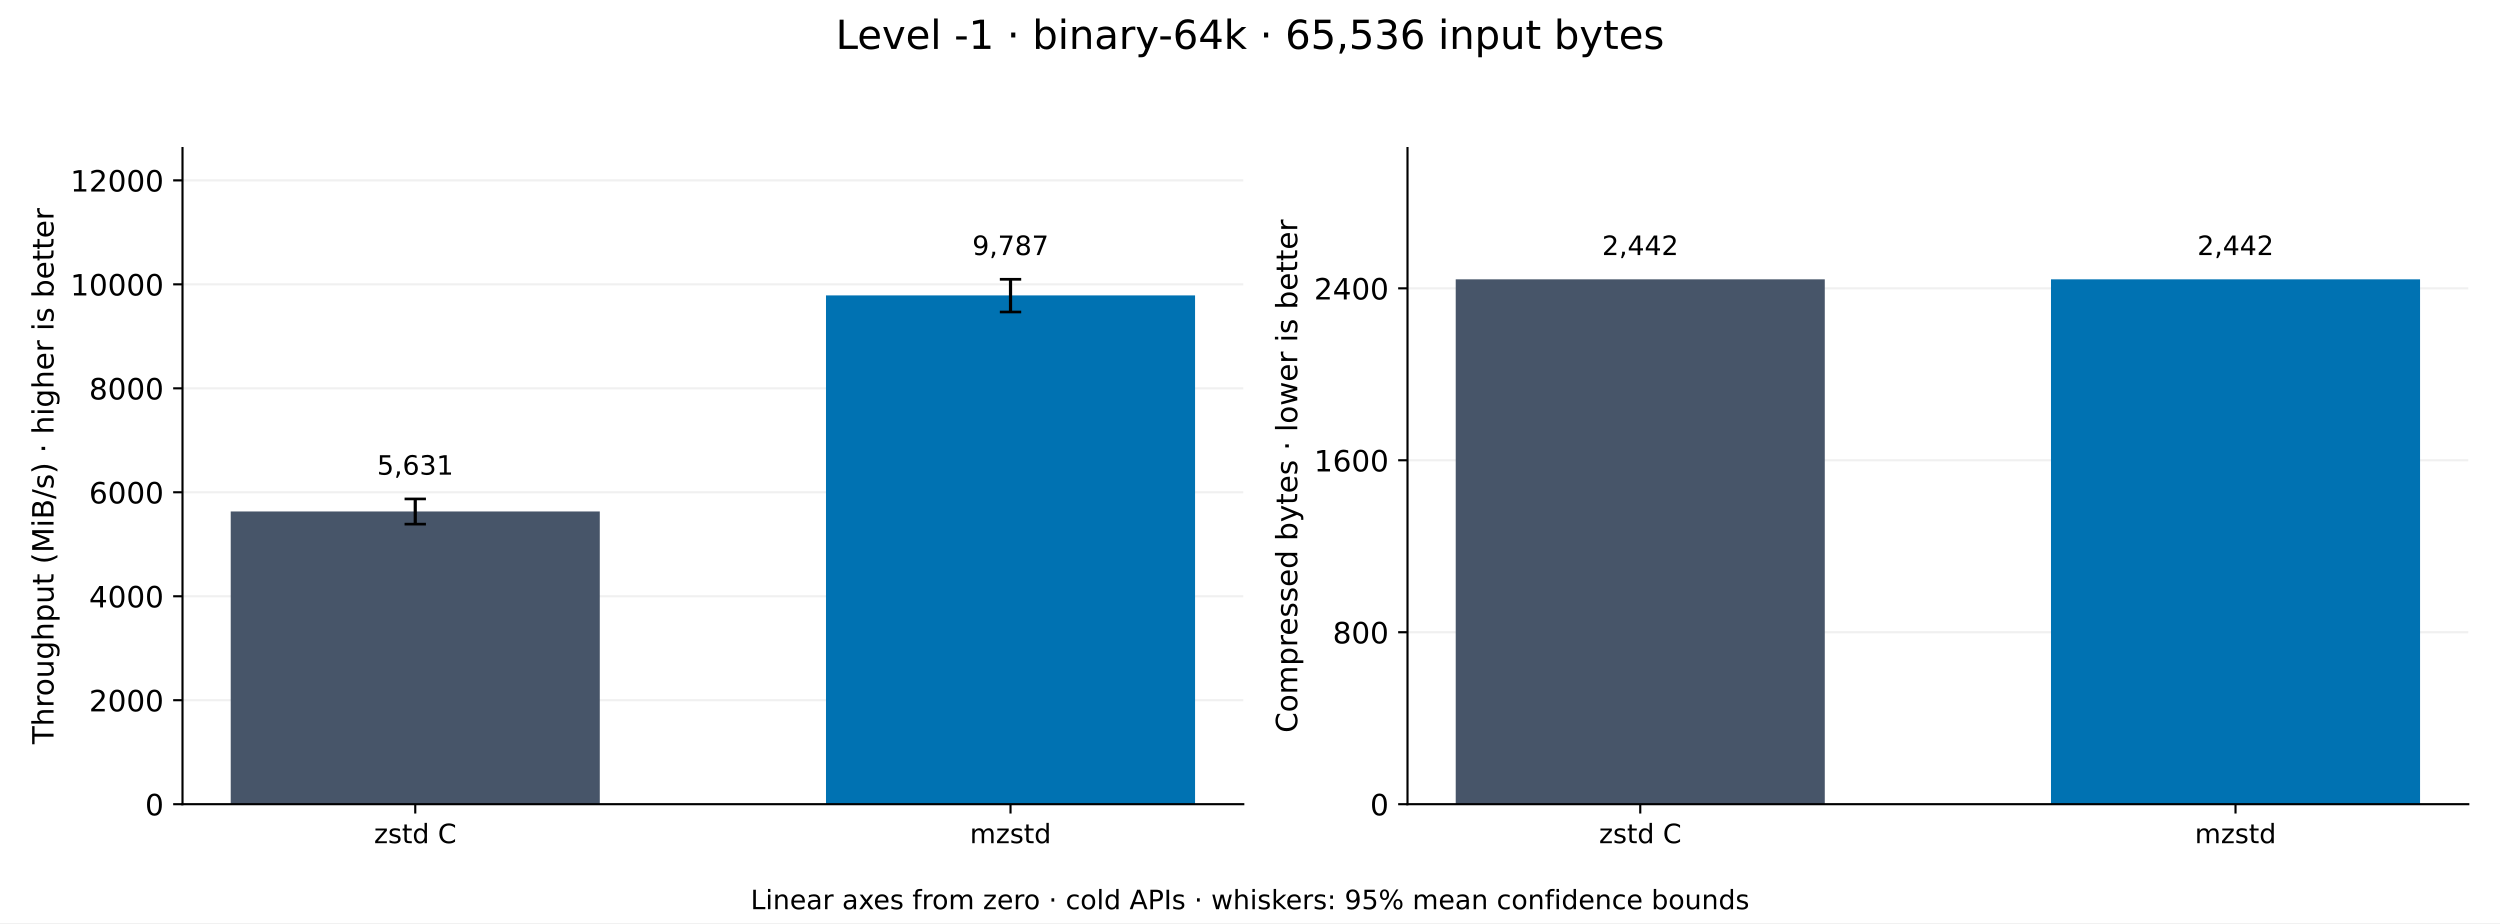
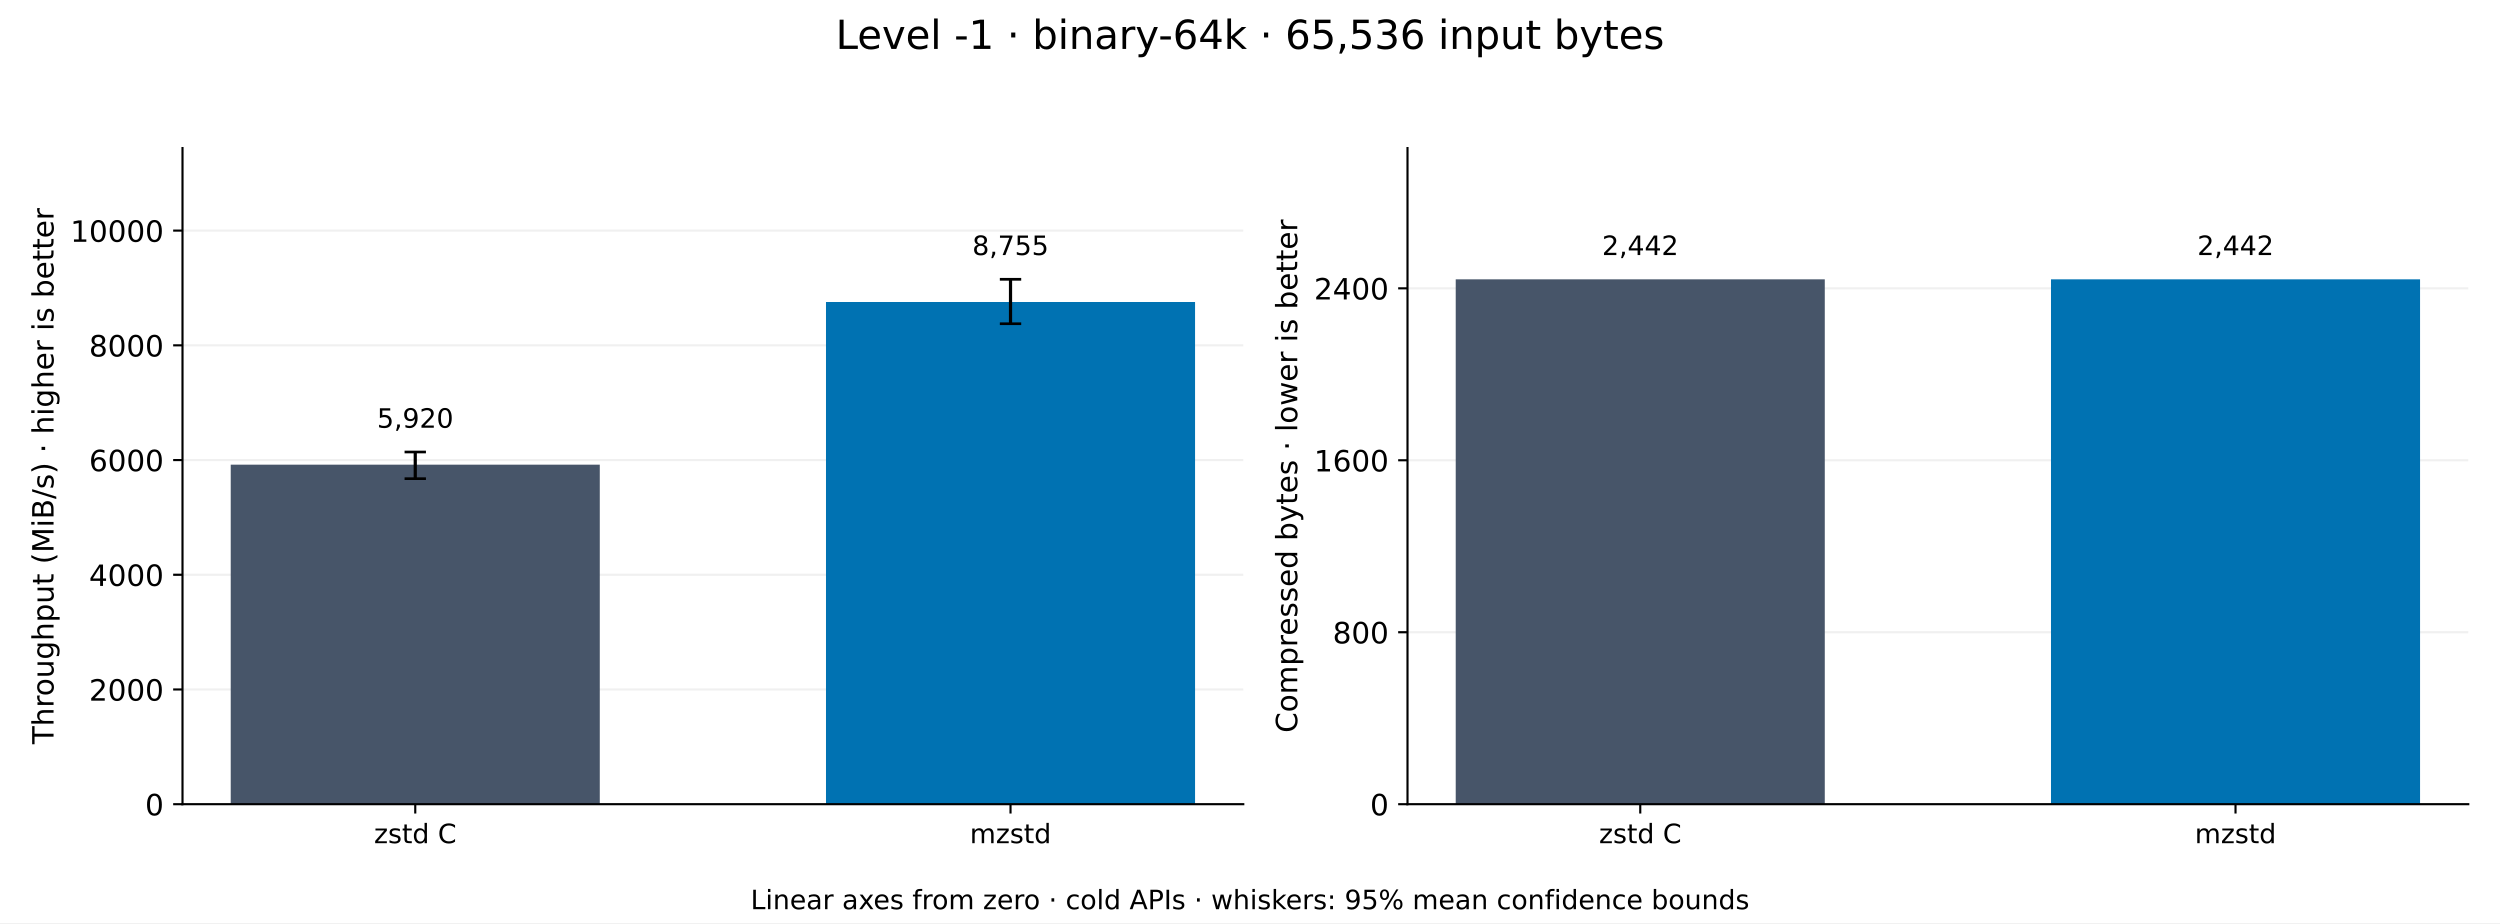
<svg xmlns="http://www.w3.org/2000/svg" xmlns:xlink="http://www.w3.org/1999/xlink" width="936pt" height="345.6pt" viewBox="0 0 936 345.6" version="1.1">
  <defs>
    <style type="text/css">*{stroke-linejoin: round; stroke-linecap: butt}</style>
  </defs>
  <g id="figure_1">
    <g id="patch_1">
      <path d="M 0 345.6 L 936 345.6 L 936 0 L 0 0 z " style="fill: #ffffff" />
    </g>
    <g id="axes_1">
      <g id="patch_2">
        <path d="M 68.33 301.088 L 465.48 301.088 L 465.48 55.44 L 68.33 55.44 z " style="fill: #ffffff" />
      </g>
      <g id="matplotlib.axis_1">
        <g id="xtick_1">
          <g id="line2d_1">
            <defs>
              <path id="mcbfd24ea1b" d="M 0 0 L 0 3.5 " style="stroke: #000000; stroke-width: 0.8" />
            </defs>
            <g>
              <use xlink:href="#mcbfd24ea1b" x="155.471" y="301.088" style="stroke: #000000; stroke-width: 0.8" />
            </g>
          </g>
          <g id="text_1">
            <text style="font-size: 10px; font-family: 'DejaVu Sans', 'Bitstream Vera Sans', 'Computer Modern Sans Serif', 'Lucida Grande', 'Verdana', 'Geneva', 'Lucid', 'Arial', 'Helvetica', 'Avant Garde', sans-serif; text-anchor: middle" x="155.471" y="315.686" transform="rotate(-0 155.4712 315.6864)">zstd C</text>
          </g>
        </g>
        <g id="xtick_2">
          <g id="line2d_2">
            <g>
              <use xlink:href="#mcbfd24ea1b" x="378.339" y="301.088" style="stroke: #000000; stroke-width: 0.8" />
            </g>
          </g>
          <g id="text_2">
            <text style="font-size: 10px; font-family: 'DejaVu Sans', 'Bitstream Vera Sans', 'Computer Modern Sans Serif', 'Lucida Grande', 'Verdana', 'Geneva', 'Lucid', 'Arial', 'Helvetica', 'Avant Garde', sans-serif; text-anchor: middle" x="378.339" y="315.686" transform="rotate(-0 378.3388 315.6864)">mzstd</text>
          </g>
        </g>
      </g>
      <g id="matplotlib.axis_2">
        <g id="ytick_1">
          <g id="line2d_3">
            <path d="M 68.33 301.088 L 465.48 301.088 " clip-path="url(#pd0acb2d330)" style="fill: none; stroke: #b0b0b0; stroke-opacity: 0.18; stroke-width: 0.8; stroke-linecap: square" />
          </g>
          <g id="line2d_4">
            <defs>
              <path id="m862e928616" d="M 0 0 L -3.5 0 " style="stroke: #000000; stroke-width: 0.8" />
            </defs>
            <g>
              <use xlink:href="#m862e928616" x="68.33" y="301.088" style="stroke: #000000; stroke-width: 0.8" />
            </g>
          </g>
          <g id="text_3">
            <text style="font-size: 11px; font-family: 'DejaVu Sans', 'Bitstream Vera Sans', 'Computer Modern Sans Serif', 'Lucida Grande', 'Verdana', 'Geneva', 'Lucid', 'Arial', 'Helvetica', 'Avant Garde', sans-serif; text-anchor: end" x="61.33" y="305.267" transform="rotate(-0 61.33 305.2671)">0</text>
          </g>
        </g>
        <g id="ytick_2">
          <g id="line2d_5">
-             <path d="M 68.33 262.161 L 465.48 262.161 " clip-path="url(#pd0acb2d330)" style="fill: none; stroke: #b0b0b0; stroke-opacity: 0.18; stroke-width: 0.8; stroke-linecap: square" />
+             <path d="M 68.33 258.14 L 465.48 258.14 " clip-path="url(#pd0acb2d330)" style="fill: none; stroke: #b0b0b0; stroke-opacity: 0.18; stroke-width: 0.8; stroke-linecap: square" />
          </g>
          <g id="line2d_6">
            <g>
-               <use xlink:href="#m862e928616" x="68.33" y="262.161" style="stroke: #000000; stroke-width: 0.8" />
+               <use xlink:href="#m862e928616" x="68.33" y="258.14" style="stroke: #000000; stroke-width: 0.8" />
            </g>
          </g>
          <g id="text_4">
-             <text style="font-size: 11px; font-family: 'DejaVu Sans', 'Bitstream Vera Sans', 'Computer Modern Sans Serif', 'Lucida Grande', 'Verdana', 'Geneva', 'Lucid', 'Arial', 'Helvetica', 'Avant Garde', sans-serif; text-anchor: end" x="61.33" y="266.34" transform="rotate(-0 61.33 266.3404)">2000</text>
+             <text style="font-size: 11px; font-family: 'DejaVu Sans', 'Bitstream Vera Sans', 'Computer Modern Sans Serif', 'Lucida Grande', 'Verdana', 'Geneva', 'Lucid', 'Arial', 'Helvetica', 'Avant Garde', sans-serif; text-anchor: end" x="61.33" y="262.319" transform="rotate(-0 61.33 262.319)">2000</text>
          </g>
        </g>
        <g id="ytick_3">
          <g id="line2d_7">
-             <path d="M 68.33 223.235 L 465.48 223.235 " clip-path="url(#pd0acb2d330)" style="fill: none; stroke: #b0b0b0; stroke-opacity: 0.18; stroke-width: 0.8; stroke-linecap: square" />
+             <path d="M 68.33 215.192 L 465.48 215.192 " clip-path="url(#pd0acb2d330)" style="fill: none; stroke: #b0b0b0; stroke-opacity: 0.18; stroke-width: 0.8; stroke-linecap: square" />
          </g>
          <g id="line2d_8">
            <g>
-               <use xlink:href="#m862e928616" x="68.33" y="223.235" style="stroke: #000000; stroke-width: 0.8" />
+               <use xlink:href="#m862e928616" x="68.33" y="215.192" style="stroke: #000000; stroke-width: 0.8" />
            </g>
          </g>
          <g id="text_5">
-             <text style="font-size: 11px; font-family: 'DejaVu Sans', 'Bitstream Vera Sans', 'Computer Modern Sans Serif', 'Lucida Grande', 'Verdana', 'Geneva', 'Lucid', 'Arial', 'Helvetica', 'Avant Garde', sans-serif; text-anchor: end" x="61.33" y="227.414" transform="rotate(-0 61.33 227.4137)">4000</text>
+             <text style="font-size: 11px; font-family: 'DejaVu Sans', 'Bitstream Vera Sans', 'Computer Modern Sans Serif', 'Lucida Grande', 'Verdana', 'Geneva', 'Lucid', 'Arial', 'Helvetica', 'Avant Garde', sans-serif; text-anchor: end" x="61.33" y="219.371" transform="rotate(-0 61.33 219.3708)">4000</text>
          </g>
        </g>
        <g id="ytick_4">
          <g id="line2d_9">
-             <path d="M 68.33 184.308 L 465.48 184.308 " clip-path="url(#pd0acb2d330)" style="fill: none; stroke: #b0b0b0; stroke-opacity: 0.18; stroke-width: 0.8; stroke-linecap: square" />
+             <path d="M 68.33 172.244 L 465.48 172.244 " clip-path="url(#pd0acb2d330)" style="fill: none; stroke: #b0b0b0; stroke-opacity: 0.18; stroke-width: 0.8; stroke-linecap: square" />
          </g>
          <g id="line2d_10">
            <g>
-               <use xlink:href="#m862e928616" x="68.33" y="184.308" style="stroke: #000000; stroke-width: 0.8" />
+               <use xlink:href="#m862e928616" x="68.33" y="172.244" style="stroke: #000000; stroke-width: 0.8" />
            </g>
          </g>
          <g id="text_6">
-             <text style="font-size: 11px; font-family: 'DejaVu Sans', 'Bitstream Vera Sans', 'Computer Modern Sans Serif', 'Lucida Grande', 'Verdana', 'Geneva', 'Lucid', 'Arial', 'Helvetica', 'Avant Garde', sans-serif; text-anchor: end" x="61.33" y="188.487" transform="rotate(-0 61.33 188.4869)">6000</text>
+             <text style="font-size: 11px; font-family: 'DejaVu Sans', 'Bitstream Vera Sans', 'Computer Modern Sans Serif', 'Lucida Grande', 'Verdana', 'Geneva', 'Lucid', 'Arial', 'Helvetica', 'Avant Garde', sans-serif; text-anchor: end" x="61.33" y="176.423" transform="rotate(-0 61.33 176.4226)">6000</text>
          </g>
        </g>
        <g id="ytick_5">
          <g id="line2d_11">
-             <path d="M 68.33 145.381 L 465.48 145.381 " clip-path="url(#pd0acb2d330)" style="fill: none; stroke: #b0b0b0; stroke-opacity: 0.18; stroke-width: 0.8; stroke-linecap: square" />
+             <path d="M 68.33 129.295 L 465.48 129.295 " clip-path="url(#pd0acb2d330)" style="fill: none; stroke: #b0b0b0; stroke-opacity: 0.18; stroke-width: 0.8; stroke-linecap: square" />
          </g>
          <g id="line2d_12">
            <g>
-               <use xlink:href="#m862e928616" x="68.33" y="145.381" style="stroke: #000000; stroke-width: 0.8" />
+               <use xlink:href="#m862e928616" x="68.33" y="129.295" style="stroke: #000000; stroke-width: 0.8" />
            </g>
          </g>
          <g id="text_7">
-             <text style="font-size: 11px; font-family: 'DejaVu Sans', 'Bitstream Vera Sans', 'Computer Modern Sans Serif', 'Lucida Grande', 'Verdana', 'Geneva', 'Lucid', 'Arial', 'Helvetica', 'Avant Garde', sans-serif; text-anchor: end" x="61.33" y="149.56" transform="rotate(-0 61.33 149.5602)">8000</text>
+             <text style="font-size: 11px; font-family: 'DejaVu Sans', 'Bitstream Vera Sans', 'Computer Modern Sans Serif', 'Lucida Grande', 'Verdana', 'Geneva', 'Lucid', 'Arial', 'Helvetica', 'Avant Garde', sans-serif; text-anchor: end" x="61.33" y="133.474" transform="rotate(-0 61.33 133.4745)">8000</text>
          </g>
        </g>
        <g id="ytick_6">
          <g id="line2d_13">
-             <path d="M 68.33 106.454 L 465.48 106.454 " clip-path="url(#pd0acb2d330)" style="fill: none; stroke: #b0b0b0; stroke-opacity: 0.18; stroke-width: 0.8; stroke-linecap: square" />
+             <path d="M 68.33 86.347 L 465.48 86.347 " clip-path="url(#pd0acb2d330)" style="fill: none; stroke: #b0b0b0; stroke-opacity: 0.18; stroke-width: 0.8; stroke-linecap: square" />
          </g>
          <g id="line2d_14">
            <g>
-               <use xlink:href="#m862e928616" x="68.33" y="106.454" style="stroke: #000000; stroke-width: 0.8" />
+               <use xlink:href="#m862e928616" x="68.33" y="86.347" style="stroke: #000000; stroke-width: 0.8" />
            </g>
          </g>
          <g id="text_8">
-             <text style="font-size: 11px; font-family: 'DejaVu Sans', 'Bitstream Vera Sans', 'Computer Modern Sans Serif', 'Lucida Grande', 'Verdana', 'Geneva', 'Lucid', 'Arial', 'Helvetica', 'Avant Garde', sans-serif; text-anchor: end" x="61.33" y="110.633" transform="rotate(-0 61.33 110.6335)">10000</text>
-           </g>
-         </g>
-         <g id="ytick_7">
-           <g id="line2d_15">
-             <path d="M 68.33 67.528 L 465.48 67.528 " clip-path="url(#pd0acb2d330)" style="fill: none; stroke: #b0b0b0; stroke-opacity: 0.18; stroke-width: 0.8; stroke-linecap: square" />
-           </g>
-           <g id="line2d_16">
-             <g>
-               <use xlink:href="#m862e928616" x="68.33" y="67.528" style="stroke: #000000; stroke-width: 0.8" />
-             </g>
-           </g>
-           <g id="text_9">
-             <text style="font-size: 11px; font-family: 'DejaVu Sans', 'Bitstream Vera Sans', 'Computer Modern Sans Serif', 'Lucida Grande', 'Verdana', 'Geneva', 'Lucid', 'Arial', 'Helvetica', 'Avant Garde', sans-serif; text-anchor: end" x="61.33" y="71.707" transform="rotate(-0 61.33 71.70675)">12000</text>
-           </g>
-         </g>
-         <g id="text_10">
+             <text style="font-size: 11px; font-family: 'DejaVu Sans', 'Bitstream Vera Sans', 'Computer Modern Sans Serif', 'Lucida Grande', 'Verdana', 'Geneva', 'Lucid', 'Arial', 'Helvetica', 'Avant Garde', sans-serif; text-anchor: end" x="61.33" y="90.526" transform="rotate(-0 61.33 90.52631)">10000</text>
+           </g>
+         </g>
+         <g id="text_9">
          <text style="font-size: 11px; font-family: 'DejaVu Sans', 'Bitstream Vera Sans', 'Computer Modern Sans Serif', 'Lucida Grande', 'Verdana', 'Geneva', 'Lucid', 'Arial', 'Helvetica', 'Avant Garde', sans-serif; text-anchor: middle" x="20.049" y="178.264" transform="rotate(-90 20.04859 178.264)">Throughput (MiB/s) · higher is better</text>
        </g>
      </g>
      <g id="patch_3">
-         <path d="M 86.382 301.088 L 224.56 301.088 L 224.56 191.495 L 86.382 191.495 z " clip-path="url(#pd0acb2d330)" style="fill: #475569" />
+         <path d="M 86.382 301.088 L 224.56 301.088 L 224.56 173.964 L 86.382 173.964 z " clip-path="url(#pd0acb2d330)" style="fill: #475569" />
      </g>
      <g id="patch_4">
-         <path d="M 309.25 301.088 L 447.428 301.088 L 447.428 110.595 L 309.25 110.595 z " clip-path="url(#pd0acb2d330)" style="fill: #0072b2" />
+         <path d="M 309.25 301.088 L 447.428 301.088 L 447.428 113.078 L 309.25 113.078 z " clip-path="url(#pd0acb2d330)" style="fill: #0072b2" />
      </g>
      <g id="LineCollection_1">
-         <path d="M 155.471 196.245 L 155.471 186.804 " clip-path="url(#pd0acb2d330)" style="fill: none; stroke: #000000; stroke-width: 1.2" />
-         <path d="M 378.339 116.809 L 378.339 104.57 " clip-path="url(#pd0acb2d330)" style="fill: none; stroke: #000000; stroke-width: 1.2" />
-       </g>
-       <g id="line2d_17">
+         <path d="M 155.471 179.206 L 155.471 169.231 " clip-path="url(#pd0acb2d330)" style="fill: none; stroke: #000000; stroke-width: 1.2" />
+         <path d="M 378.339 121.201 L 378.339 104.57 " clip-path="url(#pd0acb2d330)" style="fill: none; stroke: #000000; stroke-width: 1.2" />
+       </g>
+       <g id="line2d_15">
        <defs>
          <path id="mf7f69e77f0" d="M 4 0 L -4 -0 " style="stroke: #000000" />
        </defs>
        <g clip-path="url(#pd0acb2d330)">
-           <use xlink:href="#mf7f69e77f0" x="155.471" y="196.245" style="fill: #1f77b4; stroke: #000000" />
-           <use xlink:href="#mf7f69e77f0" x="378.339" y="116.809" style="fill: #1f77b4; stroke: #000000" />
-         </g>
-       </g>
-       <g id="line2d_18">
+           <use xlink:href="#mf7f69e77f0" x="155.471" y="179.206" style="fill: #1f77b4; stroke: #000000" />
+           <use xlink:href="#mf7f69e77f0" x="378.339" y="121.201" style="fill: #1f77b4; stroke: #000000" />
+         </g>
+       </g>
+       <g id="line2d_16">
        <g clip-path="url(#pd0acb2d330)">
-           <use xlink:href="#mf7f69e77f0" x="155.471" y="186.804" style="fill: #1f77b4; stroke: #000000" />
+           <use xlink:href="#mf7f69e77f0" x="155.471" y="169.231" style="fill: #1f77b4; stroke: #000000" />
          <use xlink:href="#mf7f69e77f0" x="378.339" y="104.57" style="fill: #1f77b4; stroke: #000000" />
        </g>
      </g>
      <g id="patch_5">
        <path d="M 68.33 301.088 L 68.33 55.44 " style="fill: none; stroke: #000000; stroke-width: 0.8; stroke-linejoin: miter; stroke-linecap: square" />
      </g>
      <g id="patch_6">
        <path d="M 68.33 301.088 L 465.48 301.088 " style="fill: none; stroke: #000000; stroke-width: 0.8; stroke-linejoin: miter; stroke-linecap: square" />
      </g>
+       <g id="text_10">
+         <g id="patch_7">
+           <path d="M 140.157 163.231 L 170.785 163.231 L 170.785 151.553 L 140.157 151.553 z " style="fill: #ffffff; opacity: 0.9" />
+         </g>
+         <text style="font-size: 10px; font-family: 'DejaVu Sans', 'Bitstream Vera Sans', 'Computer Modern Sans Serif', 'Lucida Grande', 'Verdana', 'Geneva', 'Lucid', 'Arial', 'Helvetica', 'Avant Garde', sans-serif; text-anchor: middle" x="155.471" y="160.151" transform="rotate(-0 155.4712 160.1512)">5,920</text>
+       </g>
      <g id="text_11">
-         <g id="patch_7">
-           <path d="M 140.157 180.804 L 170.785 180.804 L 170.785 169.125 L 140.157 169.125 z " style="fill: #ffffff; opacity: 0.9" />
-         </g>
-         <text style="font-size: 10px; font-family: 'DejaVu Sans', 'Bitstream Vera Sans', 'Computer Modern Sans Serif', 'Lucida Grande', 'Verdana', 'Geneva', 'Lucid', 'Arial', 'Helvetica', 'Avant Garde', sans-serif; text-anchor: middle" x="155.471" y="177.724" transform="rotate(-0 155.4712 177.7238)">5,631</text>
-       </g>
-       <g id="text_12">
        <g id="patch_8">
          <path d="M 363.025 98.57 L 393.653 98.57 L 393.653 86.891 L 363.025 86.891 z " style="fill: #ffffff; opacity: 0.9" />
        </g>
-         <text style="font-size: 10px; font-family: 'DejaVu Sans', 'Bitstream Vera Sans', 'Computer Modern Sans Serif', 'Lucida Grande', 'Verdana', 'Geneva', 'Lucid', 'Arial', 'Helvetica', 'Avant Garde', sans-serif; text-anchor: middle" x="378.339" y="95.49" transform="rotate(-0 378.3388 95.48991)">9,787</text>
+         <text style="font-size: 10px; font-family: 'DejaVu Sans', 'Bitstream Vera Sans', 'Computer Modern Sans Serif', 'Lucida Grande', 'Verdana', 'Geneva', 'Lucid', 'Arial', 'Helvetica', 'Avant Garde', sans-serif; text-anchor: middle" x="378.339" y="95.49" transform="rotate(-0 378.3388 95.48991)">8,755</text>
      </g>
    </g>
    <g id="axes_2">
      <g id="patch_9">
        <path d="M 526.97 301.088 L 924.12 301.088 L 924.12 55.44 L 526.97 55.44 z " style="fill: #ffffff" />
      </g>
      <g id="matplotlib.axis_3">
        <g id="xtick_3">
+           <g id="line2d_17">
+             <g>
+               <use xlink:href="#mcbfd24ea1b" x="614.111" y="301.088" style="stroke: #000000; stroke-width: 0.8" />
+             </g>
+           </g>
+           <g id="text_12">
+             <text style="font-size: 10px; font-family: 'DejaVu Sans', 'Bitstream Vera Sans', 'Computer Modern Sans Serif', 'Lucida Grande', 'Verdana', 'Geneva', 'Lucid', 'Arial', 'Helvetica', 'Avant Garde', sans-serif; text-anchor: middle" x="614.111" y="315.686" transform="rotate(-0 614.1112 315.6864)">zstd C</text>
+           </g>
+         </g>
+         <g id="xtick_4">
+           <g id="line2d_18">
+             <g>
+               <use xlink:href="#mcbfd24ea1b" x="836.979" y="301.088" style="stroke: #000000; stroke-width: 0.8" />
+             </g>
+           </g>
+           <g id="text_13">
+             <text style="font-size: 10px; font-family: 'DejaVu Sans', 'Bitstream Vera Sans', 'Computer Modern Sans Serif', 'Lucida Grande', 'Verdana', 'Geneva', 'Lucid', 'Arial', 'Helvetica', 'Avant Garde', sans-serif; text-anchor: middle" x="836.979" y="315.686" transform="rotate(-0 836.9788 315.6864)">mzstd</text>
+           </g>
+         </g>
+       </g>
+       <g id="matplotlib.axis_4">
+         <g id="ytick_7">
          <g id="line2d_19">
-             <g>
-               <use xlink:href="#mcbfd24ea1b" x="614.111" y="301.088" style="stroke: #000000; stroke-width: 0.8" />
-             </g>
-           </g>
-           <g id="text_13">
-             <text style="font-size: 10px; font-family: 'DejaVu Sans', 'Bitstream Vera Sans', 'Computer Modern Sans Serif', 'Lucida Grande', 'Verdana', 'Geneva', 'Lucid', 'Arial', 'Helvetica', 'Avant Garde', sans-serif; text-anchor: middle" x="614.111" y="315.686" transform="rotate(-0 614.1112 315.6864)">zstd C</text>
-           </g>
-         </g>
-         <g id="xtick_4">
+             <path d="M 526.97 301.088 L 924.12 301.088 " clip-path="url(#p4ffba1e089)" style="fill: none; stroke: #b0b0b0; stroke-opacity: 0.18; stroke-width: 0.8; stroke-linecap: square" />
+           </g>
          <g id="line2d_20">
            <g>
-               <use xlink:href="#mcbfd24ea1b" x="836.979" y="301.088" style="stroke: #000000; stroke-width: 0.8" />
+               <use xlink:href="#m862e928616" x="526.97" y="301.088" style="stroke: #000000; stroke-width: 0.8" />
            </g>
          </g>
          <g id="text_14">
-             <text style="font-size: 10px; font-family: 'DejaVu Sans', 'Bitstream Vera Sans', 'Computer Modern Sans Serif', 'Lucida Grande', 'Verdana', 'Geneva', 'Lucid', 'Arial', 'Helvetica', 'Avant Garde', sans-serif; text-anchor: middle" x="836.979" y="315.686" transform="rotate(-0 836.9788 315.6864)">mzstd</text>
-           </g>
-         </g>
-       </g>
-       <g id="matplotlib.axis_4">
+             <text style="font-size: 11px; font-family: 'DejaVu Sans', 'Bitstream Vera Sans', 'Computer Modern Sans Serif', 'Lucida Grande', 'Verdana', 'Geneva', 'Lucid', 'Arial', 'Helvetica', 'Avant Garde', sans-serif; text-anchor: end" x="519.97" y="305.267" transform="rotate(-0 519.97 305.2671)">0</text>
+           </g>
+         </g>
        <g id="ytick_8">
          <g id="line2d_21">
-             <path d="M 526.97 301.088 L 924.12 301.088 " clip-path="url(#p4ffba1e089)" style="fill: none; stroke: #b0b0b0; stroke-opacity: 0.18; stroke-width: 0.8; stroke-linecap: square" />
+             <path d="M 526.97 236.709 L 924.12 236.709 " clip-path="url(#p4ffba1e089)" style="fill: none; stroke: #b0b0b0; stroke-opacity: 0.18; stroke-width: 0.8; stroke-linecap: square" />
          </g>
          <g id="line2d_22">
            <g>
-               <use xlink:href="#m862e928616" x="526.97" y="301.088" style="stroke: #000000; stroke-width: 0.8" />
+               <use xlink:href="#m862e928616" x="526.97" y="236.709" style="stroke: #000000; stroke-width: 0.8" />
            </g>
          </g>
          <g id="text_15">
-             <text style="font-size: 11px; font-family: 'DejaVu Sans', 'Bitstream Vera Sans', 'Computer Modern Sans Serif', 'Lucida Grande', 'Verdana', 'Geneva', 'Lucid', 'Arial', 'Helvetica', 'Avant Garde', sans-serif; text-anchor: end" x="519.97" y="305.267" transform="rotate(-0 519.97 305.2671)">0</text>
+             <text style="font-size: 11px; font-family: 'DejaVu Sans', 'Bitstream Vera Sans', 'Computer Modern Sans Serif', 'Lucida Grande', 'Verdana', 'Geneva', 'Lucid', 'Arial', 'Helvetica', 'Avant Garde', sans-serif; text-anchor: end" x="519.97" y="240.888" transform="rotate(-0 519.97 240.8876)">800</text>
          </g>
        </g>
        <g id="ytick_9">
          <g id="line2d_23">
-             <path d="M 526.97 236.709 L 924.12 236.709 " clip-path="url(#p4ffba1e089)" style="fill: none; stroke: #b0b0b0; stroke-opacity: 0.18; stroke-width: 0.8; stroke-linecap: square" />
+             <path d="M 526.97 172.329 L 924.12 172.329 " clip-path="url(#p4ffba1e089)" style="fill: none; stroke: #b0b0b0; stroke-opacity: 0.18; stroke-width: 0.8; stroke-linecap: square" />
          </g>
          <g id="line2d_24">
            <g>
-               <use xlink:href="#m862e928616" x="526.97" y="236.709" style="stroke: #000000; stroke-width: 0.8" />
+               <use xlink:href="#m862e928616" x="526.97" y="172.329" style="stroke: #000000; stroke-width: 0.8" />
            </g>
          </g>
          <g id="text_16">
-             <text style="font-size: 11px; font-family: 'DejaVu Sans', 'Bitstream Vera Sans', 'Computer Modern Sans Serif', 'Lucida Grande', 'Verdana', 'Geneva', 'Lucid', 'Arial', 'Helvetica', 'Avant Garde', sans-serif; text-anchor: end" x="519.97" y="240.888" transform="rotate(-0 519.97 240.8876)">800</text>
+             <text style="font-size: 11px; font-family: 'DejaVu Sans', 'Bitstream Vera Sans', 'Computer Modern Sans Serif', 'Lucida Grande', 'Verdana', 'Geneva', 'Lucid', 'Arial', 'Helvetica', 'Avant Garde', sans-serif; text-anchor: end" x="519.97" y="176.508" transform="rotate(-0 519.97 176.5082)">1600</text>
          </g>
        </g>
        <g id="ytick_10">
          <g id="line2d_25">
-             <path d="M 526.97 172.329 L 924.12 172.329 " clip-path="url(#p4ffba1e089)" style="fill: none; stroke: #b0b0b0; stroke-opacity: 0.18; stroke-width: 0.8; stroke-linecap: square" />
+             <path d="M 526.97 107.95 L 924.12 107.95 " clip-path="url(#p4ffba1e089)" style="fill: none; stroke: #b0b0b0; stroke-opacity: 0.18; stroke-width: 0.8; stroke-linecap: square" />
          </g>
          <g id="line2d_26">
            <g>
-               <use xlink:href="#m862e928616" x="526.97" y="172.329" style="stroke: #000000; stroke-width: 0.8" />
+               <use xlink:href="#m862e928616" x="526.97" y="107.95" style="stroke: #000000; stroke-width: 0.8" />
            </g>
          </g>
          <g id="text_17">
-             <text style="font-size: 11px; font-family: 'DejaVu Sans', 'Bitstream Vera Sans', 'Computer Modern Sans Serif', 'Lucida Grande', 'Verdana', 'Geneva', 'Lucid', 'Arial', 'Helvetica', 'Avant Garde', sans-serif; text-anchor: end" x="519.97" y="176.508" transform="rotate(-0 519.97 176.5082)">1600</text>
-           </g>
-         </g>
-         <g id="ytick_11">
-           <g id="line2d_27">
-             <path d="M 526.97 107.95 L 924.12 107.95 " clip-path="url(#p4ffba1e089)" style="fill: none; stroke: #b0b0b0; stroke-opacity: 0.18; stroke-width: 0.8; stroke-linecap: square" />
-           </g>
-           <g id="line2d_28">
-             <g>
-               <use xlink:href="#m862e928616" x="526.97" y="107.95" style="stroke: #000000; stroke-width: 0.8" />
-             </g>
-           </g>
-           <g id="text_18">
            <text style="font-size: 11px; font-family: 'DejaVu Sans', 'Bitstream Vera Sans', 'Computer Modern Sans Serif', 'Lucida Grande', 'Verdana', 'Geneva', 'Lucid', 'Arial', 'Helvetica', 'Avant Garde', sans-serif; text-anchor: end" x="519.97" y="112.129" transform="rotate(-0 519.97 112.1287)">2400</text>
          </g>
        </g>
-         <g id="text_19">
+         <g id="text_18">
          <text style="font-size: 11px; font-family: 'DejaVu Sans', 'Bitstream Vera Sans', 'Computer Modern Sans Serif', 'Lucida Grande', 'Verdana', 'Geneva', 'Lucid', 'Arial', 'Helvetica', 'Avant Garde', sans-serif; text-anchor: middle" x="485.687" y="178.264" transform="rotate(-90 485.6873 178.264)">Compressed bytes · lower is better</text>
        </g>
      </g>
      <g id="patch_10">
        <path d="M 545.022 301.088 L 683.2 301.088 L 683.2 104.57 L 545.022 104.57 z " clip-path="url(#p4ffba1e089)" style="fill: #475569" />
      </g>
      <g id="patch_11">
        <path d="M 767.89 301.088 L 906.068 301.088 L 906.068 104.57 L 767.89 104.57 z " clip-path="url(#p4ffba1e089)" style="fill: #0072b2" />
      </g>
      <g id="patch_12">
        <path d="M 526.97 301.088 L 526.97 55.44 " style="fill: none; stroke: #000000; stroke-width: 0.8; stroke-linejoin: miter; stroke-linecap: square" />
      </g>
      <g id="patch_13">
        <path d="M 526.97 301.088 L 924.12 301.088 " style="fill: none; stroke: #000000; stroke-width: 0.8; stroke-linejoin: miter; stroke-linecap: square" />
      </g>
-       <g id="text_20">
+       <g id="text_19">
        <g id="patch_14">
          <path d="M 598.797 98.57 L 629.425 98.57 L 629.425 86.891 L 598.797 86.891 z " style="fill: #ffffff; opacity: 0.9" />
        </g>
        <text style="font-size: 10px; font-family: 'DejaVu Sans', 'Bitstream Vera Sans', 'Computer Modern Sans Serif', 'Lucida Grande', 'Verdana', 'Geneva', 'Lucid', 'Arial', 'Helvetica', 'Avant Garde', sans-serif; text-anchor: middle" x="614.111" y="95.49" transform="rotate(-0 614.1112 95.48991)">2,442</text>
      </g>
-       <g id="text_21">
+       <g id="text_20">
        <g id="patch_15">
          <path d="M 821.665 98.57 L 852.293 98.57 L 852.293 86.891 L 821.665 86.891 z " style="fill: #ffffff; opacity: 0.9" />
        </g>
        <text style="font-size: 10px; font-family: 'DejaVu Sans', 'Bitstream Vera Sans', 'Computer Modern Sans Serif', 'Lucida Grande', 'Verdana', 'Geneva', 'Lucid', 'Arial', 'Helvetica', 'Avant Garde', sans-serif; text-anchor: middle" x="836.979" y="95.49" transform="rotate(-0 836.9788 95.48991)">2,442</text>
      </g>
    </g>
+     <g id="text_21">
+       <text style="font-size: 15px; font-family: 'DejaVu Sans', 'Bitstream Vera Sans', 'Computer Modern Sans Serif', 'Lucida Grande', 'Verdana', 'Geneva', 'Lucid', 'Arial', 'Helvetica', 'Avant Garde', sans-serif; text-anchor: middle" x="468" y="18.31" transform="rotate(-0 468 18.30966)">Level -1 · binary-64k · 65,536 input bytes</text>
+     </g>
    <g id="text_22">
-       <text style="font-size: 15px; font-family: 'DejaVu Sans', 'Bitstream Vera Sans', 'Computer Modern Sans Serif', 'Lucida Grande', 'Verdana', 'Geneva', 'Lucid', 'Arial', 'Helvetica', 'Avant Garde', sans-serif; text-anchor: middle" x="468" y="18.31" transform="rotate(-0 468 18.30966)">Level -1 · binary-64k · 65,536 input bytes</text>
-     </g>
-     <g id="text_23">
      <text style="font-size: 10px; font-family: 'DejaVu Sans', 'Bitstream Vera Sans', 'Computer Modern Sans Serif', 'Lucida Grande', 'Verdana', 'Geneva', 'Lucid', 'Arial', 'Helvetica', 'Avant Garde', sans-serif; text-anchor: middle" x="468" y="340.416" transform="rotate(-0 468 340.416)">Linear axes from zero · cold APIs · whiskers: 95% mean confidence bounds</text>
    </g>
  </g>
  <defs>
    <clipPath id="pd0acb2d330">
      <rect x="68.33" y="55.44" width="397.15" height="245.648" />
    </clipPath>
    <clipPath id="p4ffba1e089">
      <rect x="526.97" y="55.44" width="397.15" height="245.648" />
    </clipPath>
  </defs>
</svg>
